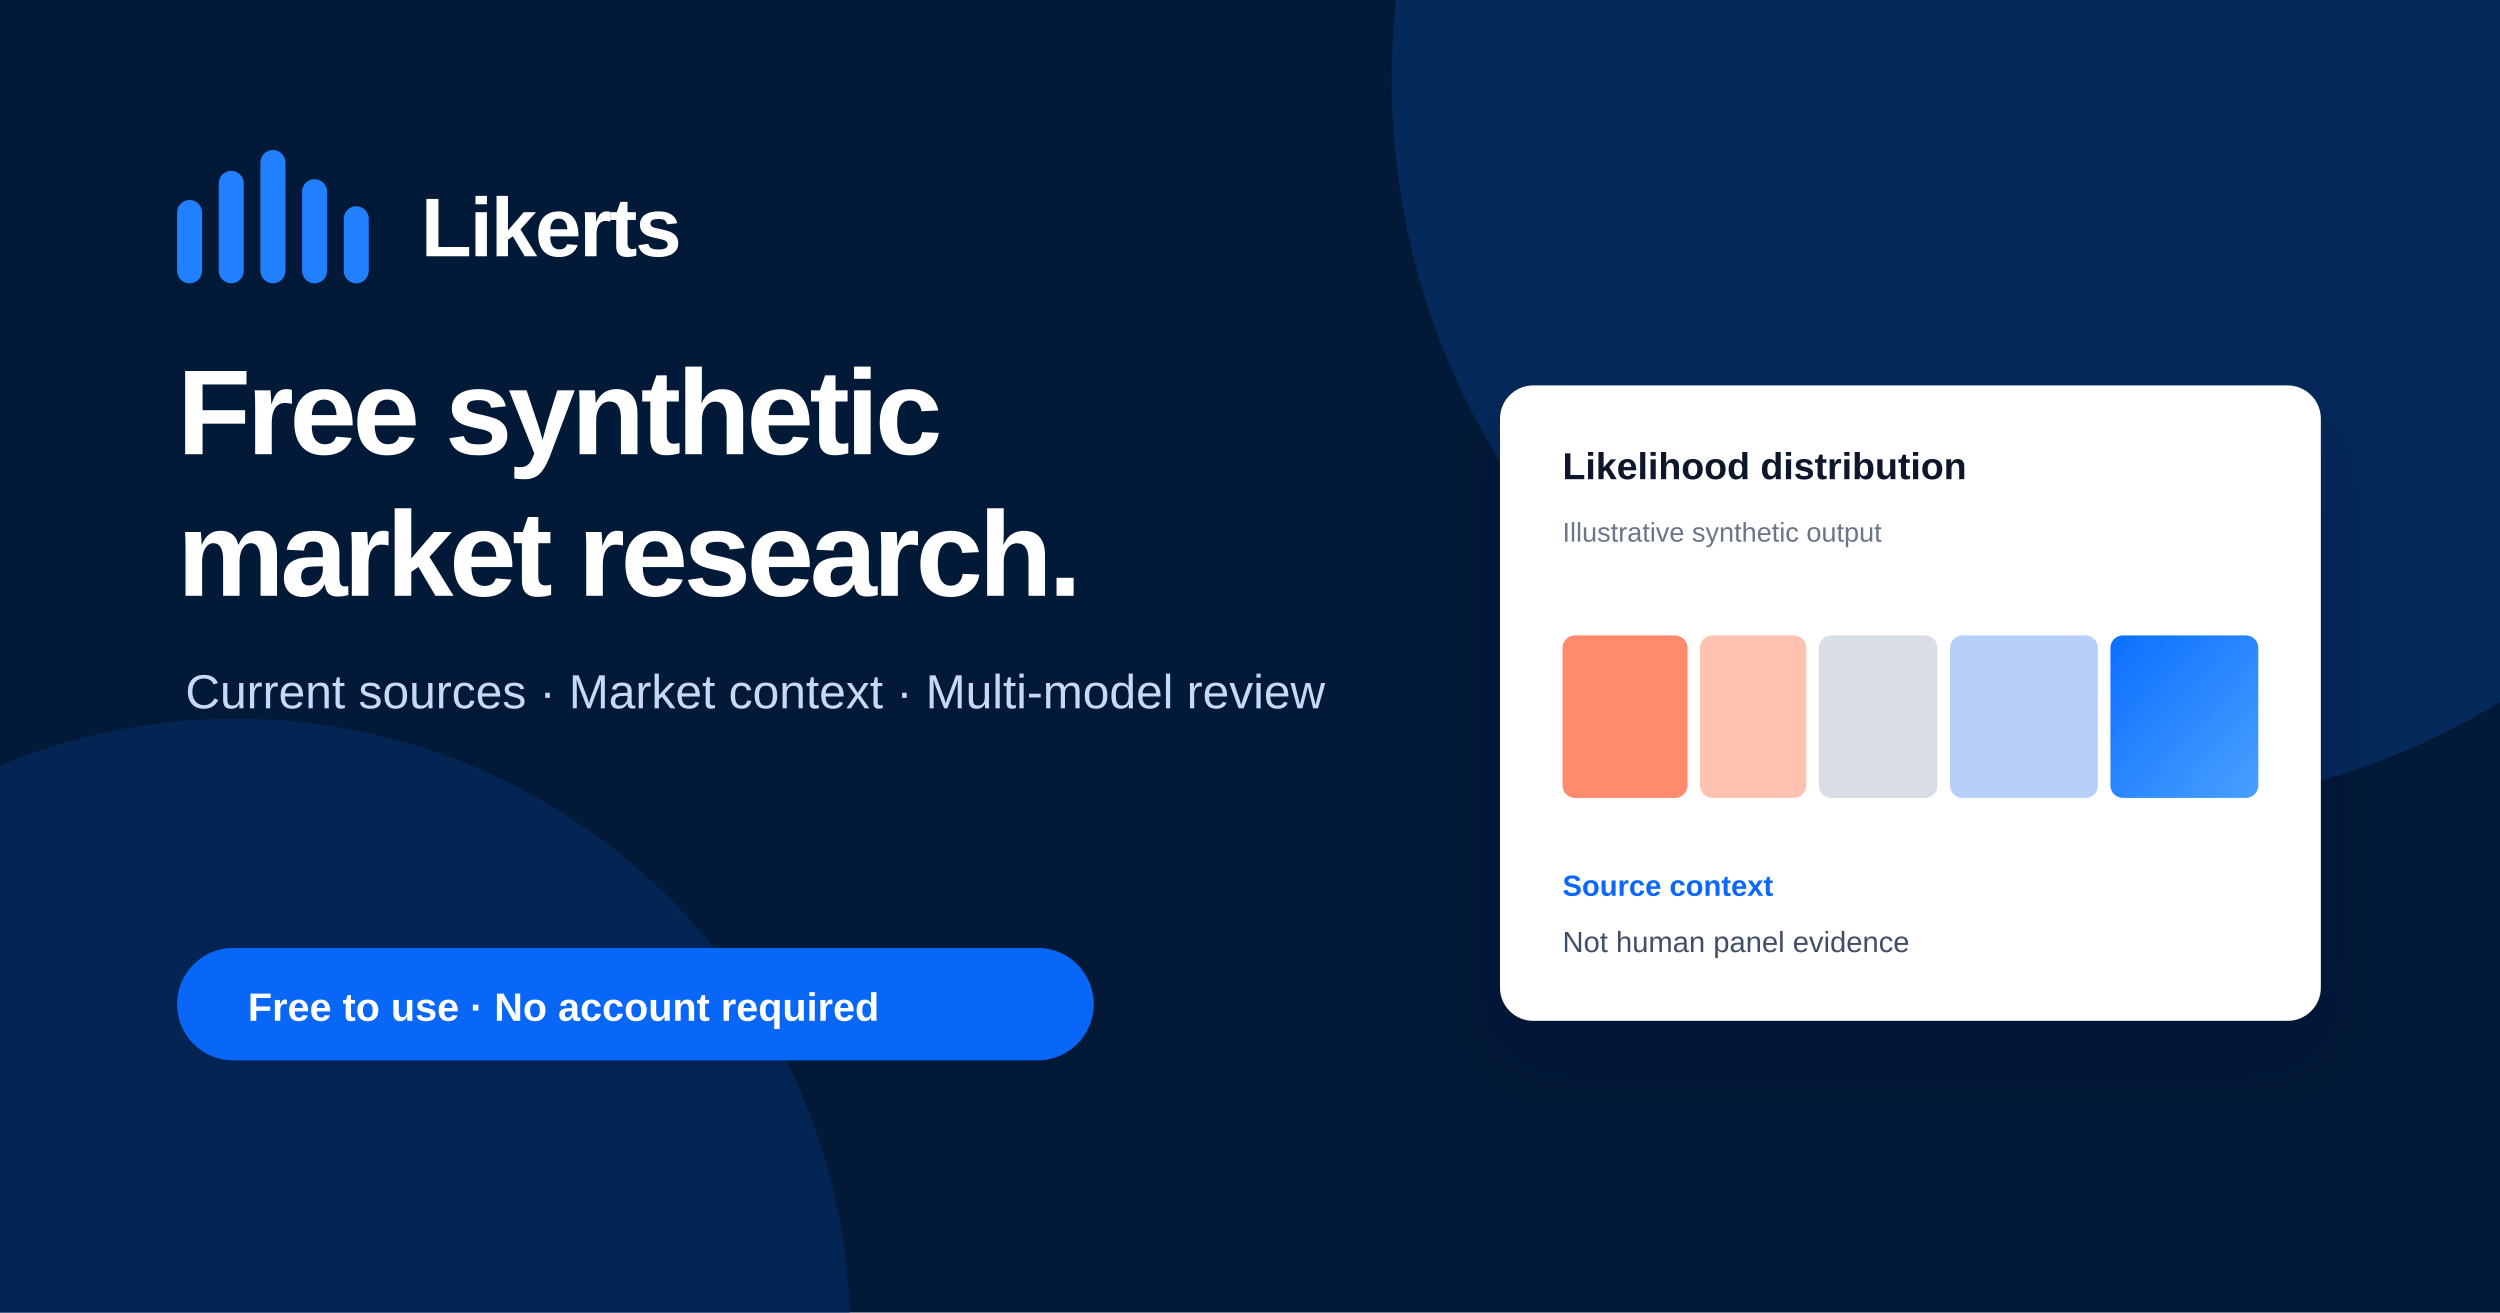
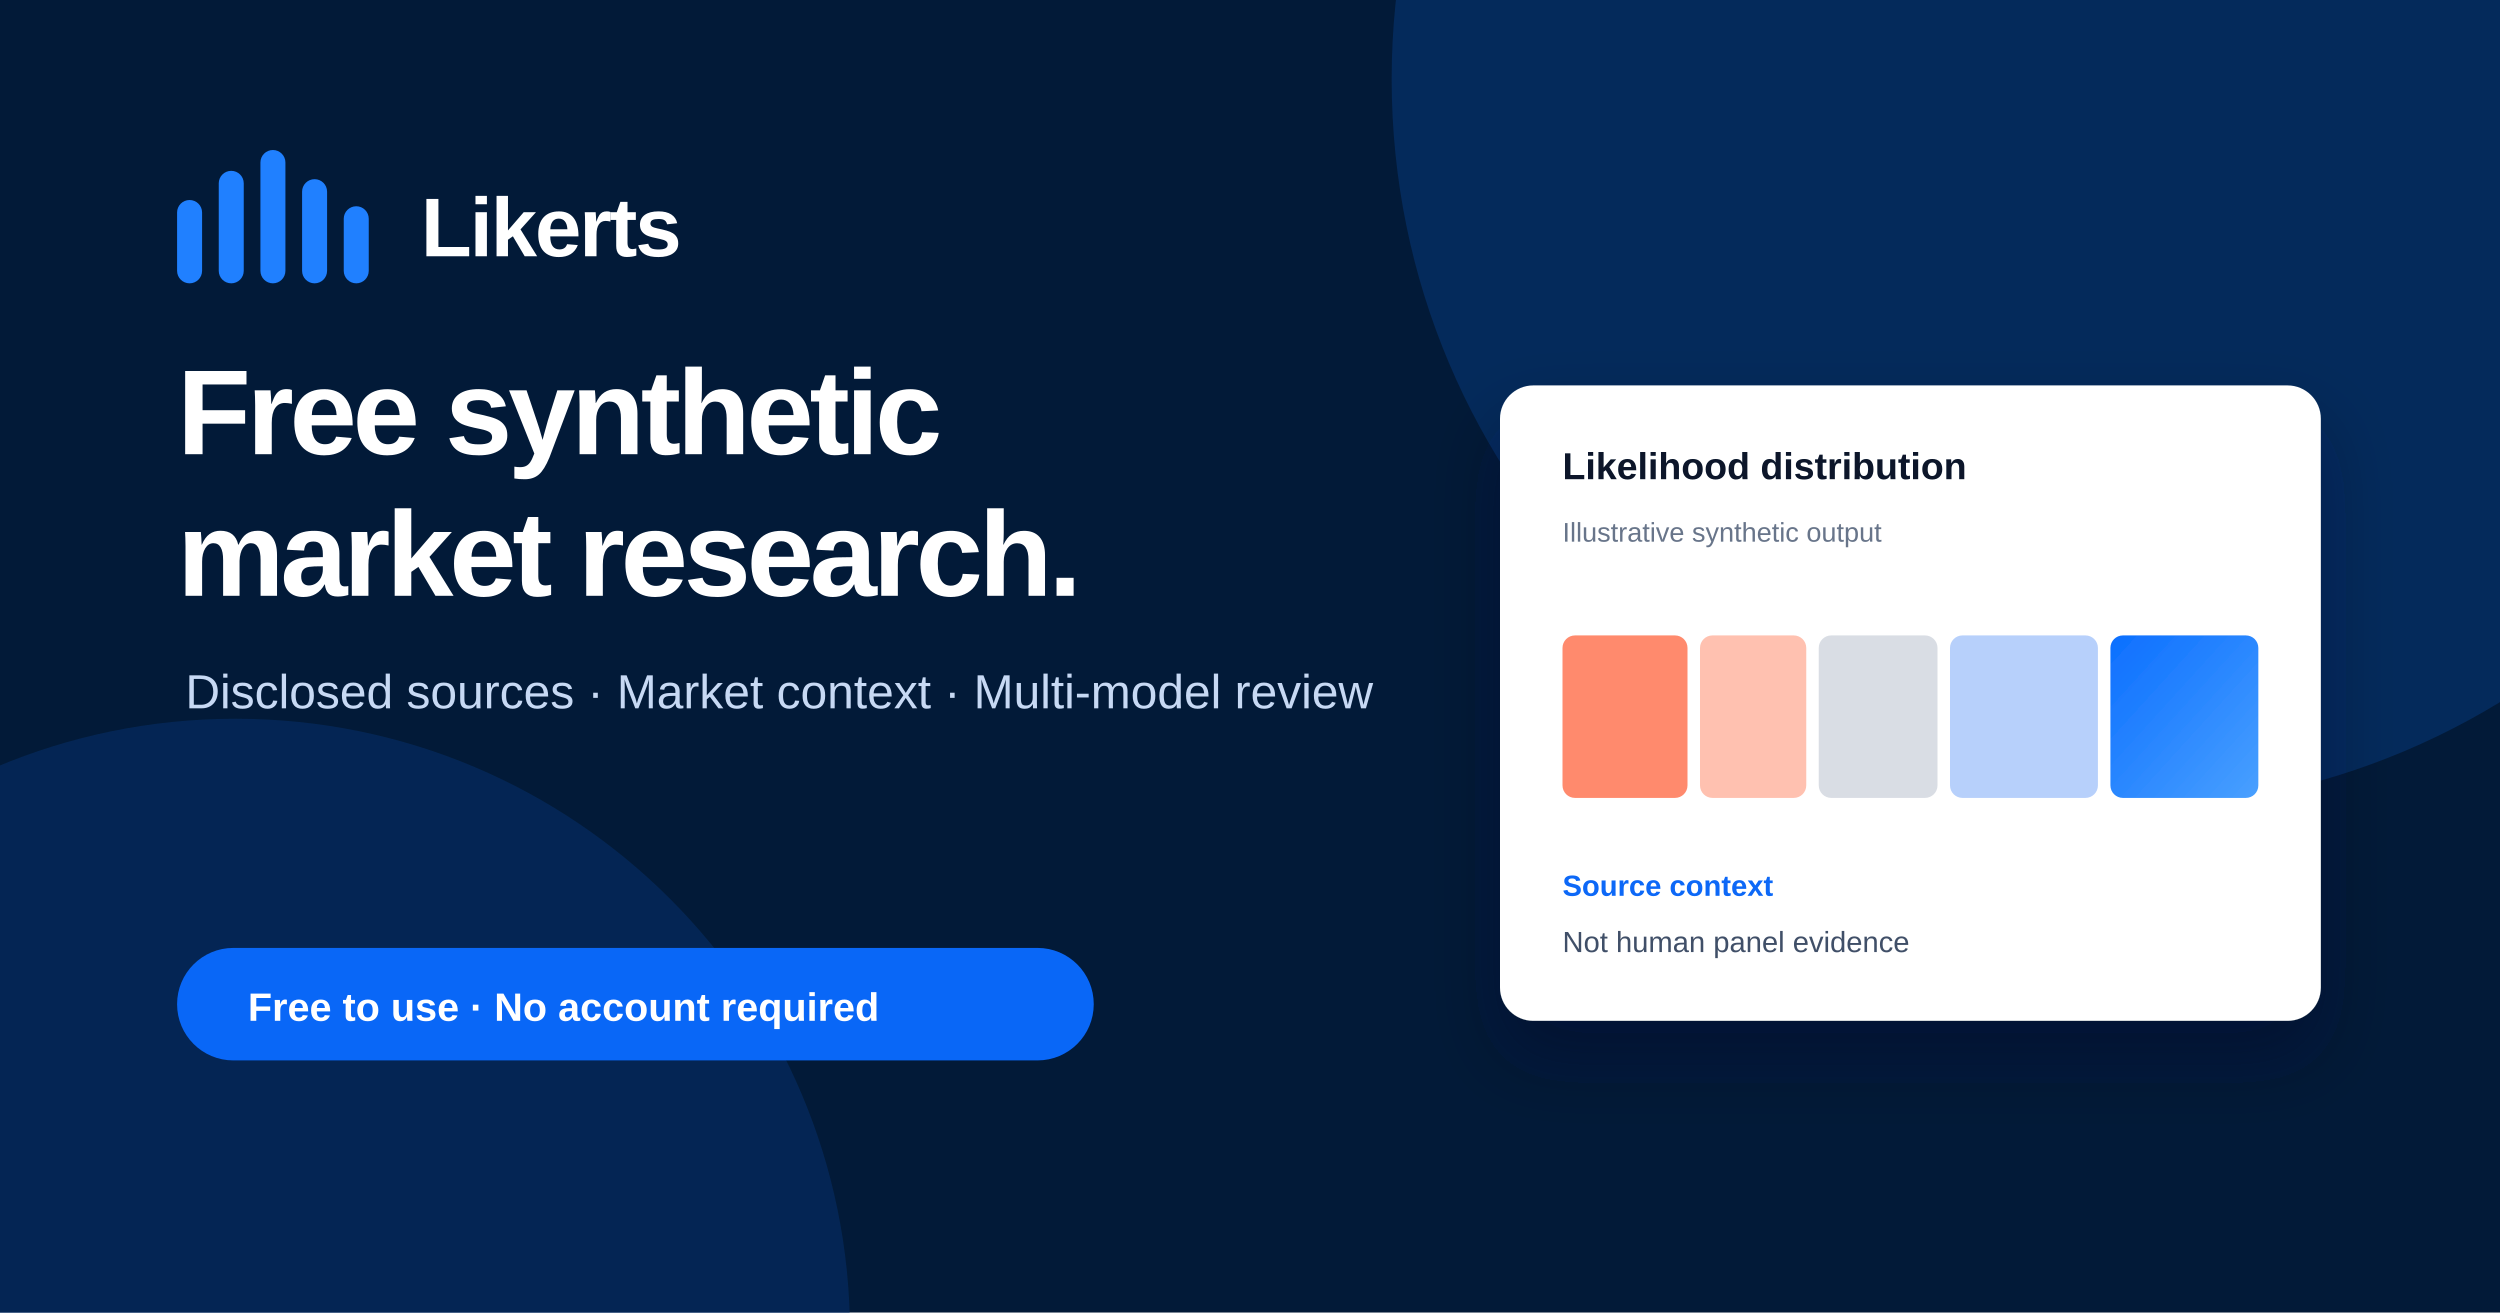
<svg xmlns="http://www.w3.org/2000/svg" width="1200" height="630" viewBox="0 0 1200 630" role="img" aria-labelledby="title desc">
  <defs>
    <linearGradient id="glow" x1="0" y1="0" x2="1" y2="1">
      <stop stop-color="#0c6fff" />
      <stop offset="1" stop-color="#49a0ff" />
    </linearGradient>
    <filter id="shadow" x="-20%" y="-20%" width="140%" height="150%">
      <feDropShadow dx="0" dy="18" stdDeviation="18" flood-color="#001126" flood-opacity=".32" />
    </filter>
  </defs>
  <rect width="1200" height="630" fill="#021a38" />
  <circle cx="1018" cy="38" r="350" fill="#073b82" opacity=".48" />
  <circle cx="113" cy="640" r="295" fill="#063476" opacity=".45" />
  <g transform="translate(85 72)">
    <g fill="#2080ff">
      <rect x="0" y="24" width="12" height="40" rx="6" />
      <rect x="20" y="10" width="12" height="54" rx="6" />
      <rect x="40" y="0" width="12" height="64" rx="6" />
      <rect x="60" y="14" width="12" height="50" rx="6" />
      <rect x="80" y="27" width="12" height="37" rx="6" />
    </g>
    <text x="117" y="51" fill="white" font-family="Arial, sans-serif" font-size="40" font-weight="700" letter-spacing="-1">Likerts</text>
  </g>
  <text x="85" y="218" fill="white" font-family="Arial, sans-serif" font-size="58" font-weight="700" letter-spacing="-2">Free synthetic</text>
  <text x="85" y="286" fill="white" font-family="Arial, sans-serif" font-size="58" font-weight="700" letter-spacing="-2">market research.</text>
-   <text x="89" y="340" fill="#c7d9f4" font-family="Arial, sans-serif" font-size="23">Current sources · Market context · Multi-model review</text>
+   <text x="89" y="340" fill="#c7d9f4" font-family="Arial, sans-serif" font-size="23">Disclosed sources · Market context · Multi-model review</text>
  <g transform="translate(720 185)" filter="url(#shadow)">
    <rect width="394" height="305" rx="16" fill="#fff" />
    <text x="30" y="45" fill="#08152a" font-family="Arial, sans-serif" font-size="18" font-weight="700">Likelihood distribution</text>
    <text x="30" y="75" fill="#68758a" font-family="Arial, sans-serif" font-size="13">Illustrative synthetic output</text>
    <rect x="30" y="120" width="60" height="78" rx="6" fill="#ff8a6d" />
    <rect x="96" y="120" width="51" height="78" rx="6" fill="#ffc1b0" />
    <rect x="153" y="120" width="57" height="78" rx="6" fill="#d9dde4" />
    <rect x="216" y="120" width="71" height="78" rx="6" fill="#b7d0fb" />
    <rect x="293" y="120" width="71" height="78" rx="6" fill="url(#glow)" />
    <text x="30" y="245" fill="#0967f7" font-family="Arial, sans-serif" font-size="14" font-weight="700">Source context</text>
    <text x="30" y="272" fill="#415068" font-family="Arial, sans-serif" font-size="14">Not human panel evidence</text>
  </g>
  <rect x="85" y="455" width="440" height="54" rx="27" fill="#0967f7" />
  <text x="119" y="490" fill="white" font-family="Arial, sans-serif" font-size="19" font-weight="700">Free to use · No account required</text>
</svg>
